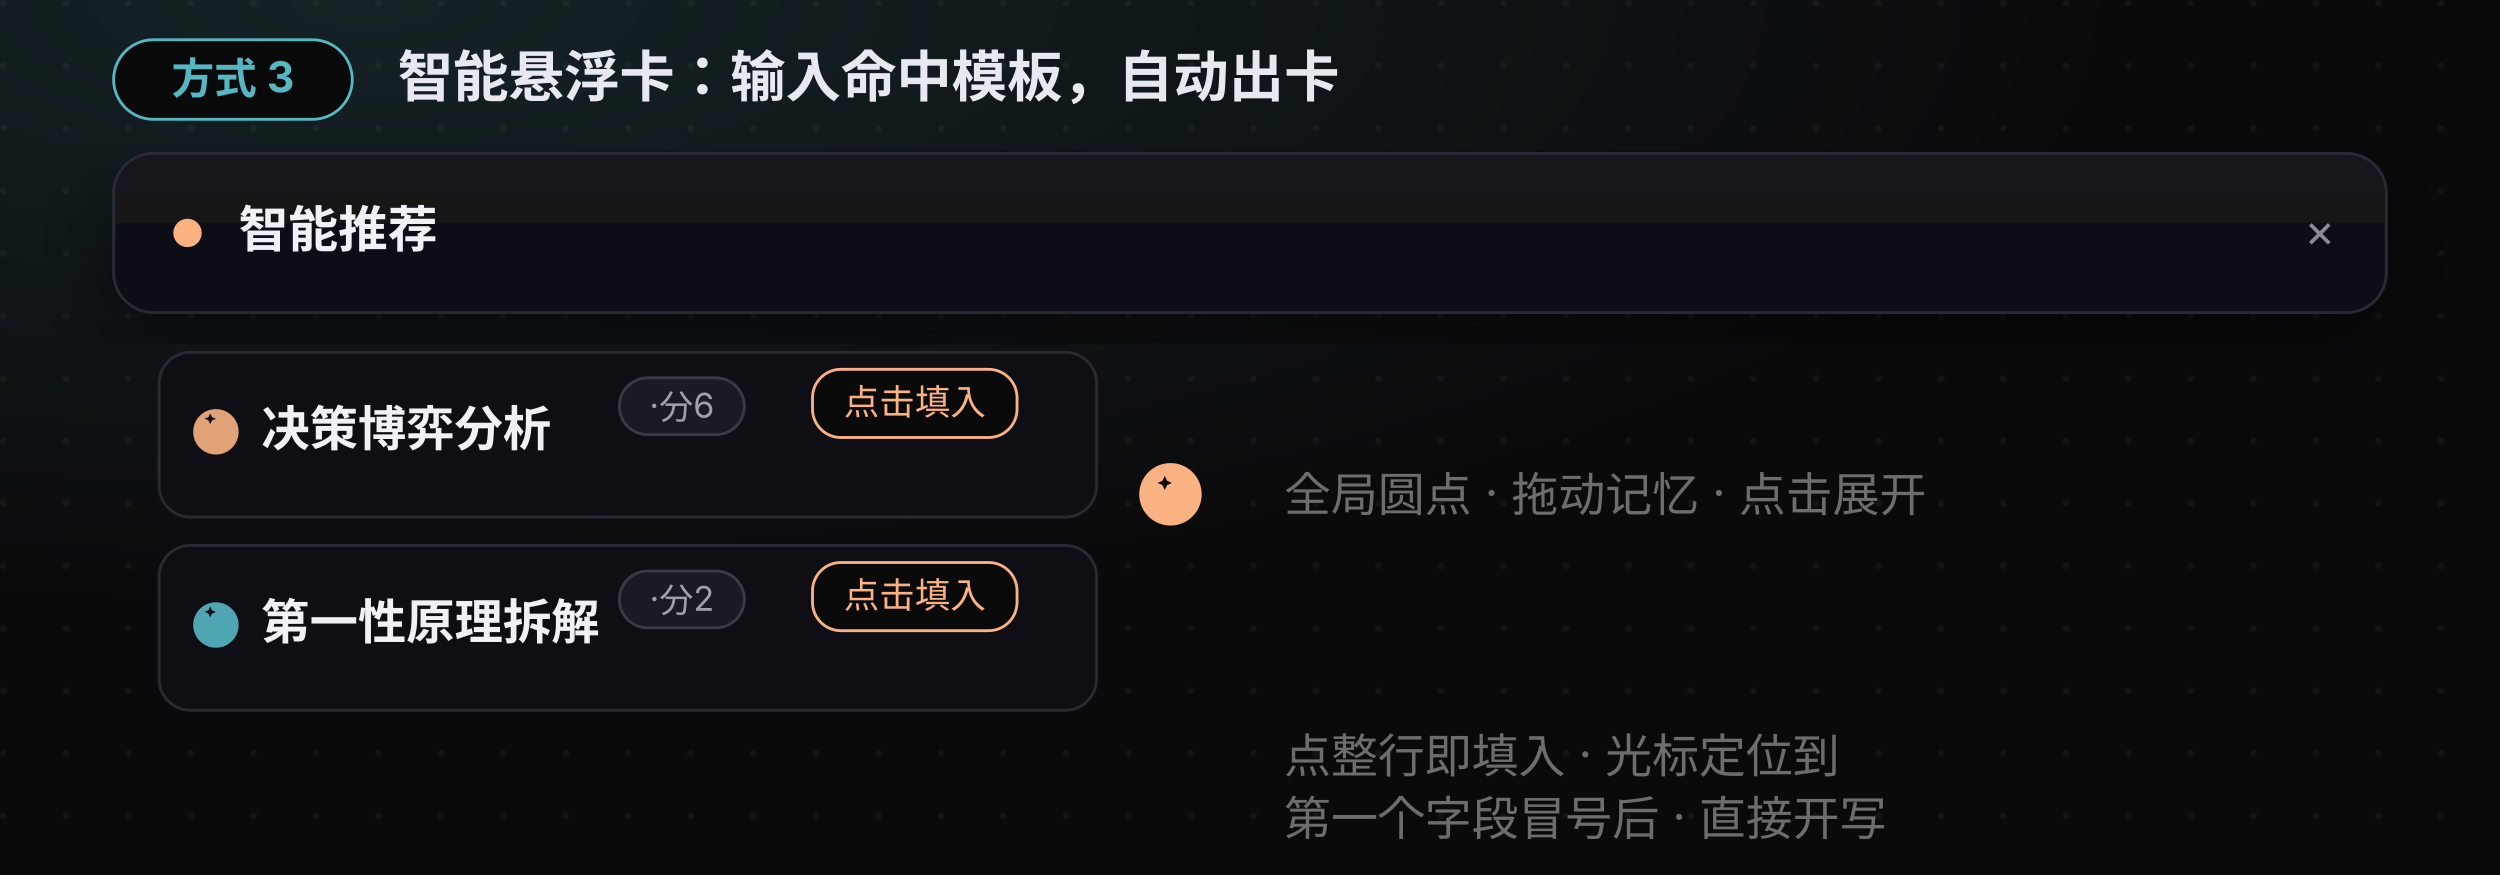
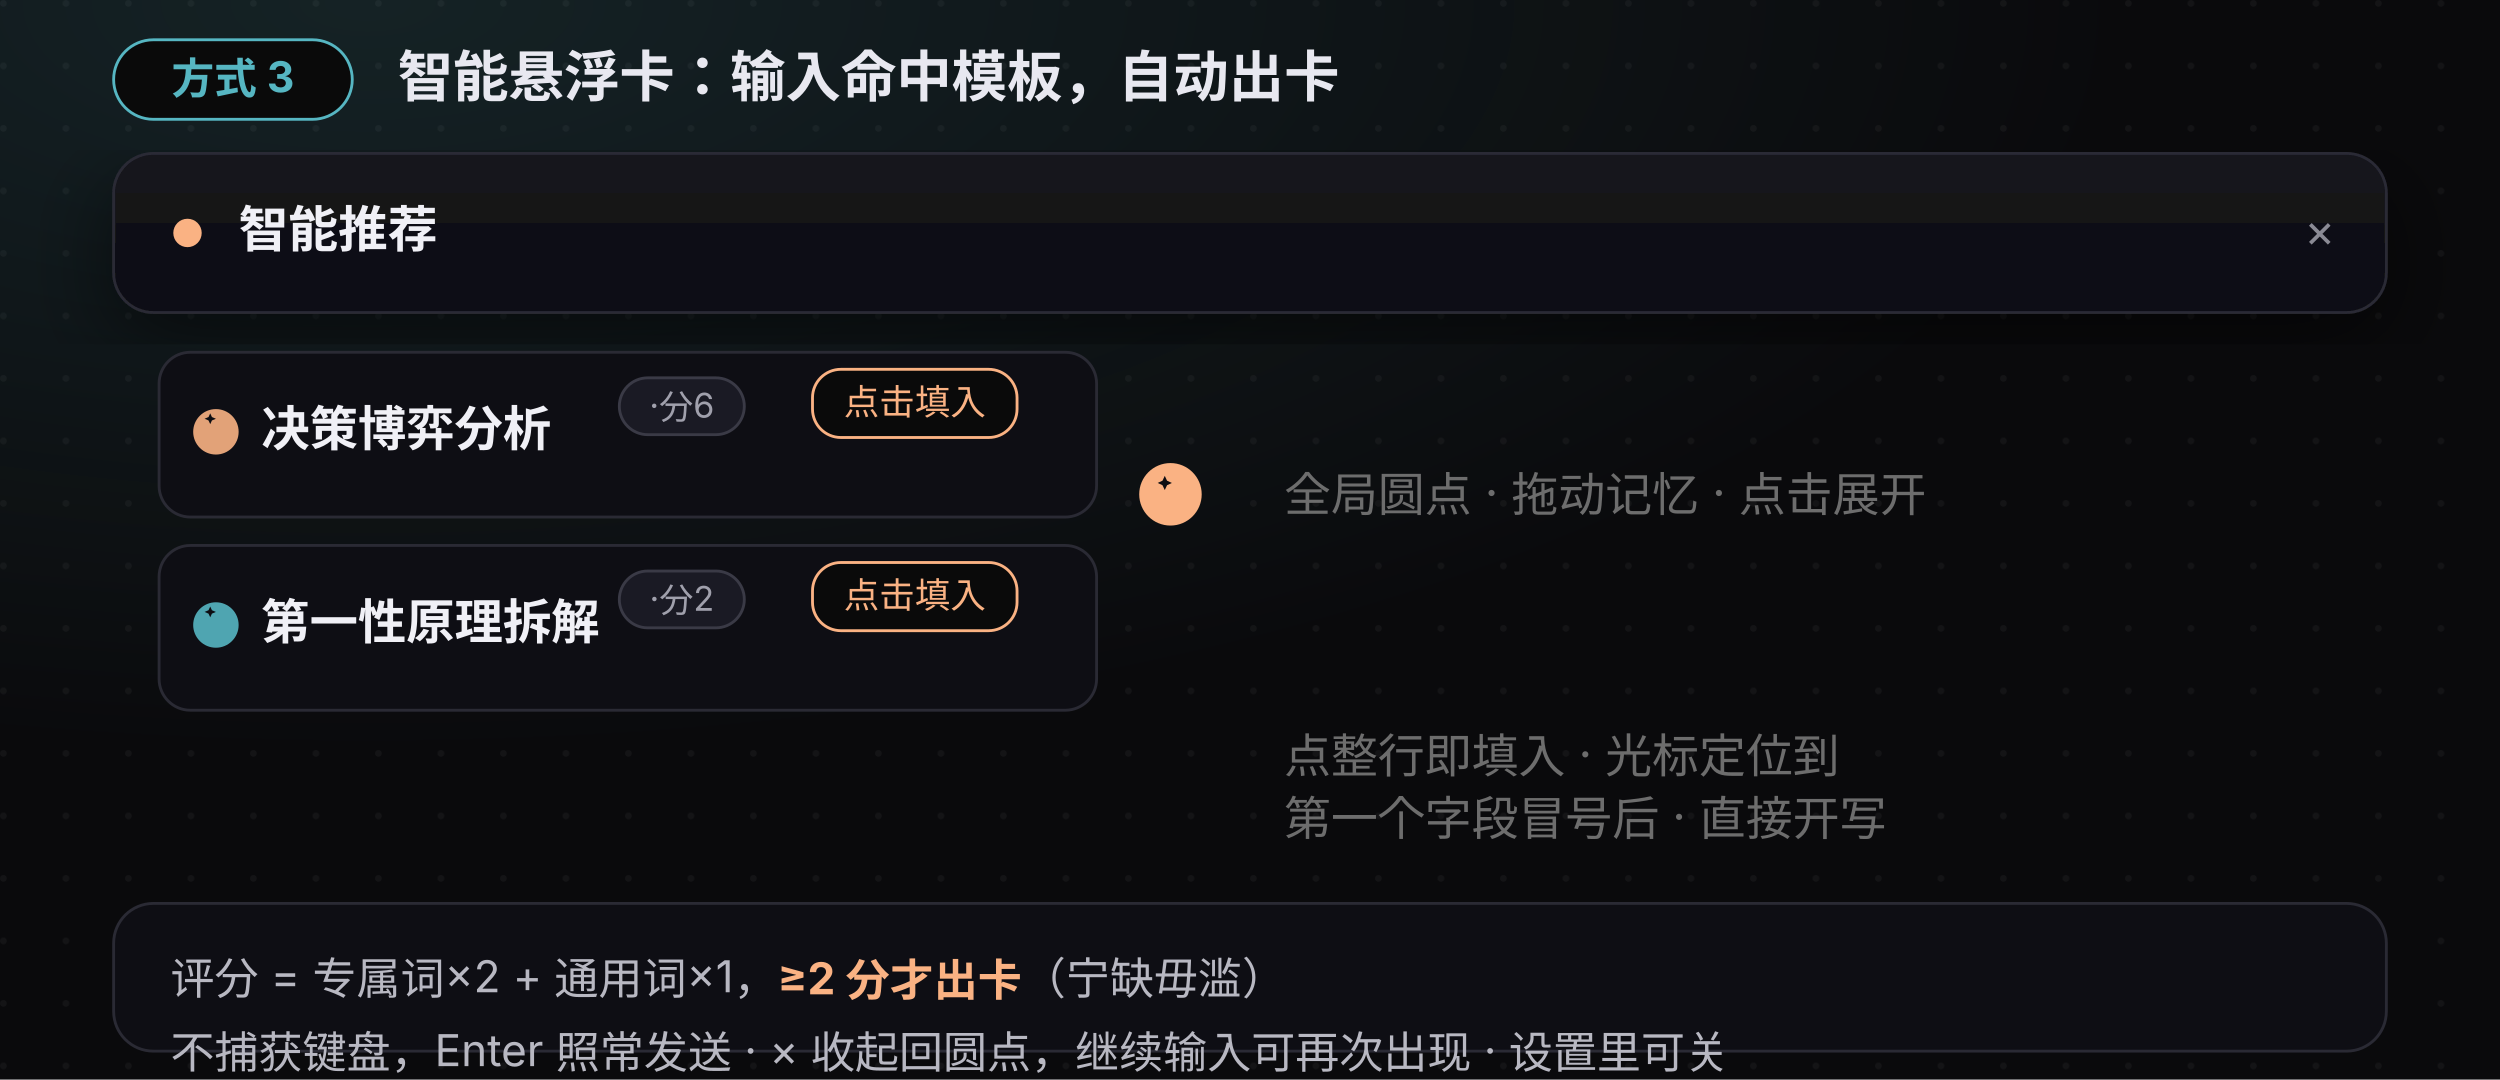
- <svg xmlns="http://www.w3.org/2000/svg" width="880" height="308" viewBox="0 0 880 308">
+ <svg xmlns="http://www.w3.org/2000/svg" width="880" height="380" viewBox="0 0 880 380">
  <defs>
    <radialGradient id="so" cx="15%" cy="0%" r="70%">
      <stop offset="0%" stop-color="#56B6C2" stop-opacity="0.14" />
      <stop offset="100%" stop-color="#56B6C2" stop-opacity="0" />
    </radialGradient>
    <linearGradient id="sg" x1="0" y1="0" x2="0" y2="1">
      <stop offset="0%" stop-color="#15151c" />
      <stop offset="100%" stop-color="#0d0d12" />
    </linearGradient>
    <filter id="sglow" x="-20%" y="-20%" width="140%" height="140%">
      <feDropShadow dx="0" dy="10" stdDeviation="16" flood-color="#000" flood-opacity="0.55" />
    </filter>
    <pattern id="sdots" width="22" height="22" patternUnits="userSpaceOnUse">
      <circle cx="1.2" cy="1.2" r="1.2" fill="#fff" opacity="0.04" />
    </pattern>
  </defs>
  <rect width="100%" height="100%" fill="#0a0a0c" />
  <rect width="100%" height="100%" fill="url(#so)" />
  <rect width="100%" height="100%" fill="url(#sdots)" />
  <rect x="40" y="14" width="84" height="28" rx="14" fill="#0A0A0A" stroke="#56B6C2" />
  <text x="82" y="33" text-anchor="middle" font-family="-apple-system,Segoe UI,Microsoft YaHei,PingFang SC,sans-serif" font-size="15" font-weight="700" fill="#56B6C2">方式 3</text>
  <text x="140" y="34" font-family="-apple-system,Segoe UI,Microsoft YaHei,PingFang SC,sans-serif" font-size="19.5" font-weight="700" fill="#e8e8f0">智能悬浮卡：输入命中模板，自动出卡</text>
  <rect x="40" y="54" width="800" height="56" rx="14" fill="url(#sg)" stroke="#2a2a34" filter="url(#sglow)" />
  <circle cx="66" cy="82" r="5" fill="#FAB283" />
  <text x="84" y="87" font-family="-apple-system,Segoe UI,Microsoft YaHei,PingFang SC,sans-serif" font-size="17.5" font-weight="700" fill="#f0f0f6">智能推荐</text>
  <text x="822" y="87" text-anchor="end" font-family="-apple-system,Segoe UI,Microsoft YaHei,PingFang SC,sans-serif" font-size="16.5" fill="#8a8a94">×</text>
  <rect x="56" y="124" width="330" height="58" rx="11" fill="#0e0e14" stroke="#2a2a34" />
  <circle cx="76" cy="152" r="8" fill="#FAB283" opacity="0.9" />
  <path d="M74 145.5l.6 1.3 1.4.6-1.4.6-.6 1.3-.6-1.3-1.4-.6 1.4-.6z" fill="#0d0d12" />
  <text x="92" y="157" font-family="-apple-system,Segoe UI,Microsoft YaHei,PingFang SC,sans-serif" font-size="17" font-weight="600" fill="#f0f0f6">决策博弈分析</text>
  <rect x="218" y="133" width="44" height="20" rx="10" fill="#1a1a24" stroke="#3a3a46" />
  <text x="240" y="147" text-anchor="middle" font-family="-apple-system,Segoe UI,Microsoft YaHei,PingFang SC,sans-serif" font-size="12" fill="#a0a0ac">·分6</text>
  <rect x="286" y="130" width="72" height="24" rx="10" fill="#0A0A0A" stroke="#FAB283" />
  <text x="322" y="146" text-anchor="middle" font-family="-apple-system,Segoe UI,Microsoft YaHei,PingFang SC,sans-serif" font-size="12.5" fill="#FAB283">点击填入</text>
  <rect x="56" y="192" width="330" height="58" rx="11" fill="#0e0e14" stroke="#2a2a34" />
  <circle cx="76" cy="220" r="8" fill="#56B6C2" opacity="0.9" />
  <path d="M74 213.5l.6 1.3 1.4.6-1.4.6-.6 1.3-.6-1.3-1.4-.6 1.4-.6z" fill="#0d0d12" />
  <text x="92" y="225" font-family="-apple-system,Segoe UI,Microsoft YaHei,PingFang SC,sans-serif" font-size="17" font-weight="600" fill="#f0f0f6">第一性原理拆解</text>
  <rect x="218" y="201" width="44" height="20" rx="10" fill="#1a1a24" stroke="#3a3a46" />
  <text x="240" y="215" text-anchor="middle" font-family="-apple-system,Segoe UI,Microsoft YaHei,PingFang SC,sans-serif" font-size="12" fill="#a0a0ac">·分2</text>
  <rect x="286" y="198" width="72" height="24" rx="10" fill="#0A0A0A" stroke="#FAB283" />
  <text x="322" y="214" text-anchor="middle" font-family="-apple-system,Segoe UI,Microsoft YaHei,PingFang SC,sans-serif" font-size="12.5" fill="#FAB283">点击填入</text>
  <circle cx="412" cy="174" r="11" fill="#FAB283" />
  <path d="M410 167.5l.8 1.7 1.7.8-1.7.8-.8 1.7-.8-1.7-1.7-.8 1.7-.8z" fill="#0d0d12" />
  <text x="452" y="180" font-family="-apple-system,Segoe UI,Microsoft YaHei,PingFang SC,sans-serif" font-size="16.5" fill="#6d6d6d">全局圆点 · 拖动记忆 · 点击展开</text>
  <text x="452" y="272" font-family="-apple-system,Segoe UI,Microsoft YaHei,PingFang SC,sans-serif" font-size="16.5" fill="#6d6d6d">点整行即填入 · 光标定位到</text>
  <text x="452" y="294" font-family="-apple-system,Segoe UI,Microsoft YaHei,PingFang SC,sans-serif" font-size="16.5" fill="#6d6d6d">第一个字段冒号后 · 直接开写</text>
+   <rect x="40" y="318" width="800" height="52" rx="14" fill="#0e0e14" stroke="#2a2a34" />
+   <text x="60" y="350" font-family="-apple-system,Segoe UI,Microsoft YaHei,PingFang SC,Noto Sans SC,sans-serif" font-size="15.5" fill="#b8b8c2">评分 = 专属词×2 + 通用词×1，<tspan fill="#FAB283" font-weight="700">≥2 分才出卡</tspan>（宁缺毋滥）</text>
+   <text x="60" y="376" font-family="-apple-system,Segoe UI,Microsoft YaHei,PingFang SC,Noto Sans SC,sans-serif" font-size="15.5" fill="#b8b8c2">不捕获键盘，Enter 照常发送 · × 收起回圆点，继续输入可再次出现 · 设置里可关</text>
</svg>
